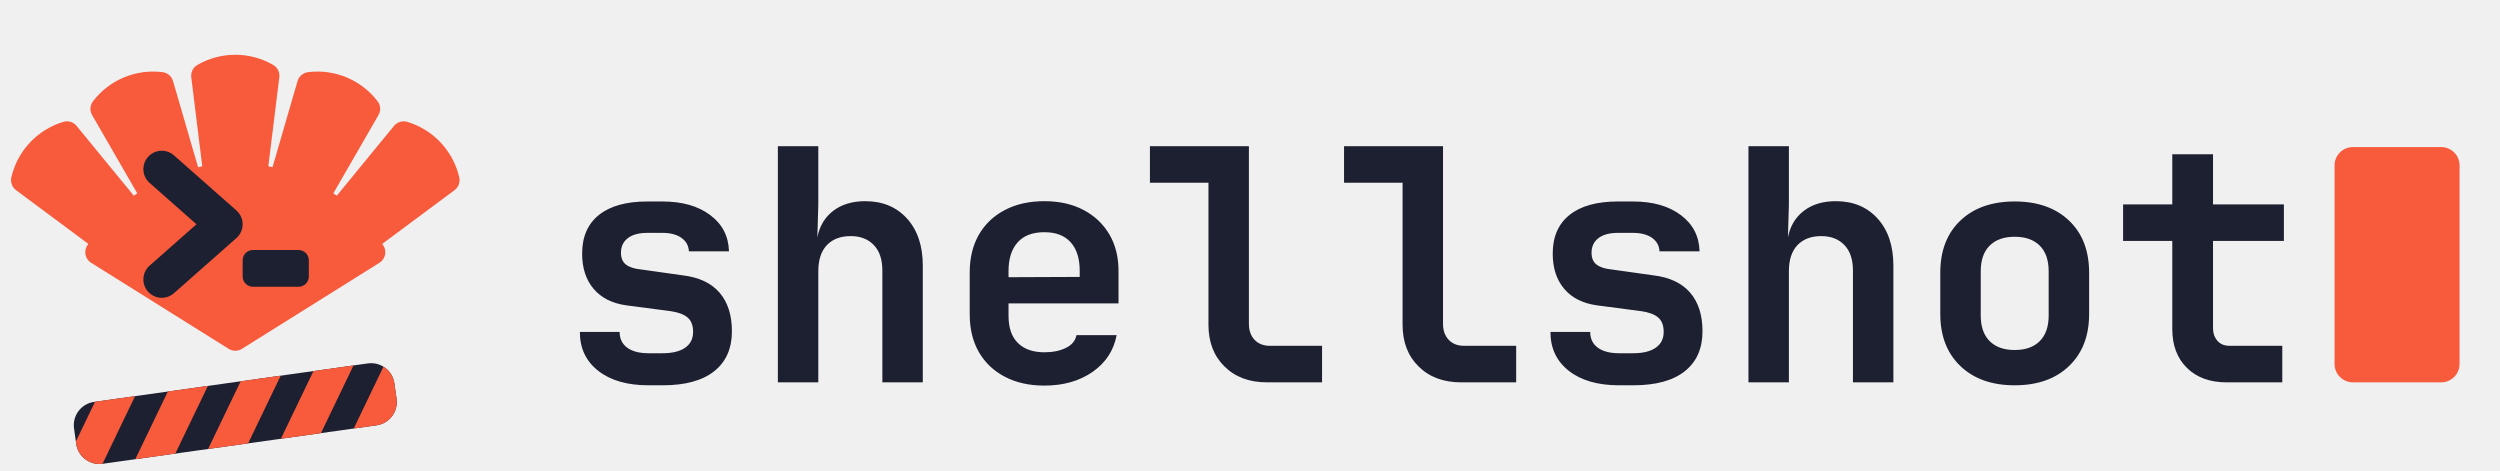
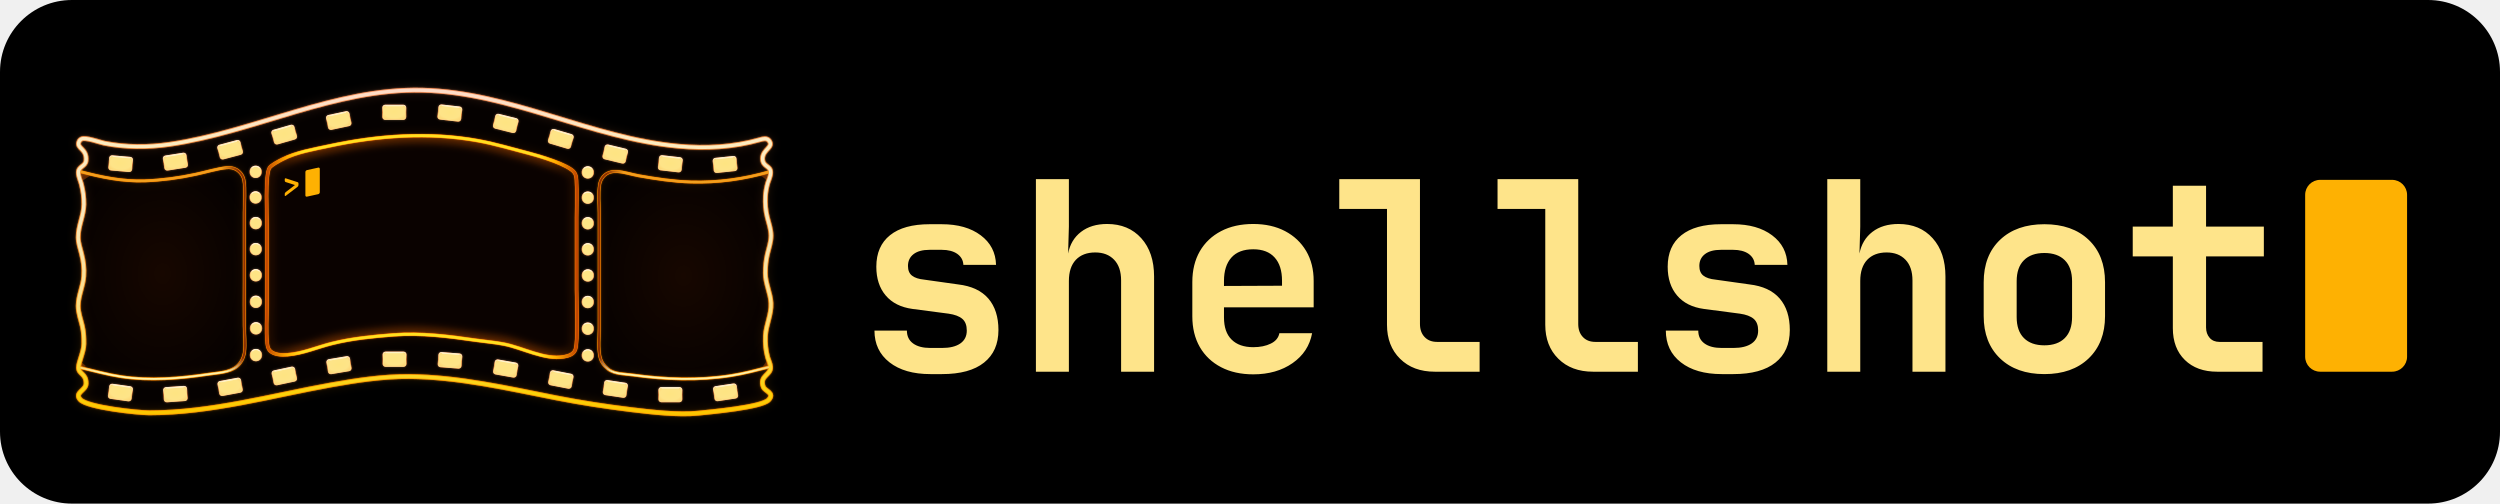
- <svg xmlns="http://www.w3.org/2000/svg" viewBox="0 0 340 64" width="340" height="64" role="img">
-   <path d="M32 46L13.3 34.3A22 22 0 0 1 50.7 34.3ZM17.6 35.2L3.2 24.5A8.6 8.6 0 0 1 9.1 18.2L20.5 32.1ZM23 30.4L14 14.8A8.6 8.6 0 0 1 21.9 11.5L26.9 28.7ZM29.9 28.1L27.7 10.3A8.6 8.6 0 0 1 36.3 10.3L34.1 28.1ZM37.1 28.7L42.1 11.5A8.6 8.6 0 0 1 50 14.8L41 30.4ZM43.5 32.1L54.9 18.2A8.6 8.6 0 0 1 60.8 24.5L46.4 35.2Z" fill="#f85a3c" stroke="#f85a3c" stroke-width="3.4" stroke-linejoin="round" />
-   <path d="M22 23l8.5 7.5-8.5 7.5" fill="none" stroke="#1d2030" stroke-width="5" stroke-linecap="round" stroke-linejoin="round" />
-   <rect x="33" y="34" width="9" height="5" rx="1.4" fill="#1d2030" />
-   <clipPath id="cl">
-     <rect x="10" y="52" width="44" height="8.5" rx="3.2" />
-   </clipPath>
-   <g transform="rotate(-8 32 56.25)">
-     <rect x="10" y="52" width="44" height="8.5" rx="3.2" fill="#1d2030" />
-     <path clip-path="url(#cl)" d="M-3 61.5l7-10.5h5.5l-7 10.5zM7 61.5l7-10.5h5.5l-7 10.5zM17 61.5l7-10.5h5.5l-7 10.5zM27 61.5l7-10.5h5.5l-7 10.5zM37 61.5l7-10.5h5.5l-7 10.5zM47 61.5l7-10.5h5.5l-7 10.5zM57 61.5l7-10.5h5.5l-7 10.5z" fill="#f85a3c" />
+ <svg xmlns="http://www.w3.org/2000/svg" viewBox="-10 -10 417 84" width="417" height="84" role="img">
+   <rect x="-10" y="-10" width="417" height="84" rx="12" fill="#000" />
+   <g transform="translate(-24.90 -8.43) scale(0.09457)">
+     <defs>
+       <filter id="g" x="-8%" y="-12%" width="116%" height="124%" color-interpolation-filters="sRGB">
+         <feGaussianBlur in="SourceGraphic" stdDeviation="8" result="w" />
+         <feComponentTransfer in="w" result="w2">
+           <feFuncA type="linear" slope=".16" />
+         </feComponentTransfer>
+         <feGaussianBlur in="SourceGraphic" stdDeviation="2" result="n" />
+         <feMerge>
+           <feMergeNode in="w2" />
+           <feMergeNode in="n" />
+           <feMergeNode in="SourceGraphic" />
+         </feMerge>
+       </filter>
+       <filter id="fb" x="-30%" y="-30%" width="160%" height="160%">
+         <feGaussianBlur stdDeviation="1.2" />
+       </filter>
+       <filter id="b" x="-20%" y="-20%" width="140%" height="140%">
+         <feGaussianBlur stdDeviation="7" />
+       </filter>
+       <linearGradient id="rim" gradientUnits="userSpaceOnUse" x1="0" y1="140" x2="0" y2="715">
+         <stop offset="0" stop-color="#f6925e" />
+         <stop offset="0.2" stop-color="#ee8a3a" />
+         <stop offset="0.452" stop-color="#f08a2c" />
+         <stop offset="0.626" stop-color="#f28e1c" />
+         <stop offset="0.765" stop-color="#f58f0c" />
+         <stop offset="0.87" stop-color="#f89400" />
+         <stop offset="1" stop-color="#fa9a00" />
+       </linearGradient>
+       <linearGradient id="core" gradientUnits="userSpaceOnUse" x1="0" y1="140" x2="0" y2="715">
+         <stop offset="0" stop-color="#ffdcc8" />
+         <stop offset="0.17" stop-color="#fdecc0" />
+         <stop offset="0.33" stop-color="#f9e8c0" />
+         <stop offset="0.487" stop-color="#f9e4aa" />
+         <stop offset="0.626" stop-color="#fbdf90" />
+         <stop offset="0.748" stop-color="#fcda62" />
+         <stop offset="0.852" stop-color="#fcd630" />
+         <stop offset="0.939" stop-color="#fcd208" />
+         <stop offset="1" stop-color="#fcc400" />
+       </linearGradient>
+       <linearGradient id="sc" gradientUnits="userSpaceOnUse" x1="626" y1="0" x2="1176" y2="0">
+         <stop offset="0" stop-color="#c04400" />
+         <stop offset=".07" stop-color="#ffb000" />
+         <stop offset=".12" stop-color="#ffe020" />
+         <stop offset=".88" stop-color="#ffe020" />
+         <stop offset=".93" stop-color="#ffb000" />
+         <stop offset="1" stop-color="#c04400" />
+       </linearGradient>
+       <linearGradient id="ig" gradientUnits="userSpaceOnUse" x1="626" y1="0" x2="1176" y2="0">
+         <stop offset="0" stop-color="#ff6a00" stop-opacity="0" />
+         <stop offset=".1" stop-color="#ff6a00" />
+         <stop offset=".9" stop-color="#ff6a00" />
+         <stop offset="1" stop-color="#ff6a00" stop-opacity="0" />
+       </linearGradient>
+       <linearGradient id="cb" gradientUnits="userSpaceOnUse" x1="0" y1="615" x2="0" y2="640">
+         <stop offset="0" stop-color="#fff3a8" stop-opacity="0" />
+         <stop offset="1" stop-color="#fff3a8" />
+       </linearGradient>
+       <linearGradient id="sl" gradientUnits="userSpaceOnUse" x1="296" y1="0" x2="592" y2="0">
+         <stop offset="0" stop-color="#f0a020" />
+         <stop offset=".85" stop-color="#f0a020" />
+         <stop offset=".95" stop-color="#8a2f00" />
+       </linearGradient>
+       <linearGradient id="sr" gradientUnits="userSpaceOnUse" x1="1516" y1="0" x2="1212" y2="0">
+         <stop offset="0" stop-color="#f0a020" />
+         <stop offset=".85" stop-color="#f0a020" />
+         <stop offset=".95" stop-color="#8a2f00" />
+       </linearGradient>
+       <radialGradient id="sf" cx=".5" cy=".5" r=".6">
+         <stop offset="0" stop-color="#170700" />
+         <stop offset="1" stop-color="#050100" />
+       </radialGradient>
+       <radialGradient id="hp" cx=".5" cy=".45" r=".62">
+         <stop offset="0" stop-color="#fee482" />
+         <stop offset=".7" stop-color="#fee488" />
+         <stop offset="1" stop-color="#fdd878" />
+       </radialGradient>
+       <linearGradient id="hc" x1="0" y1="0" x2="0" y2="1">
+         <stop offset="0" stop-color="#fffbe0" />
+         <stop offset=".5" stop-color="#fff0a8" stop-opacity=".2" />
+         <stop offset="1" stop-color="#fff0a8" stop-opacity=".8" />
+       </linearGradient>
+       <path id="o" d="M1389.6 712.1C1354.6 715.8 1305.9 710.2 1270.6 705.9C1226.3 700.5 1182.2 693.7 1138.4 685.1C1052.7 668.3 966.8 648.2 879 647.5C833.4 647.2 787.4 654.1 742.6 662.1C636 681.2 530.1 711.5 421 711.5C400.6 711.5 312.1 702.1 299.2 688.3C287.8 676 309.2 672.3 309.4 660C309.8 642 296.4 643.7 296.1 631.9C295.9 622.4 305.3 604.5 305.5 590C305.6 579.3 305.2 569.2 302.8 558.7C300 546.7 295.5 535.5 295.5 523C295.5 504.9 304.1 488.7 305.3 470.8C306.3 456.9 304.8 443.7 301.2 430.3C298.8 420.7 295.6 412 295.5 402C295.3 381.9 305.3 363.8 305.5 344C305.6 331.2 304.2 320 300.9 307.6C299.2 301.2 295.9 294.7 295.8 287.9C295.6 276.9 308.2 277.1 309.3 266.8C311.5 245.2 291.8 245.5 296.9 233.3C297.2 232.7 297.5 232 297.9 231.4C298.8 230.3 299.8 229.3 301.1 228.7C308.3 224.9 332.7 234.2 341.5 236C379 243.5 418.7 243.5 456.5 238C606.7 216.2 747.5 139 902 142.5C1058.4 146.1 1199.4 227.2 1354.2 241.3C1403 245.7 1451 243.2 1498.2 229.7C1503.5 228.2 1510 226.4 1514 231.5C1523.1 243.2 1502.7 246.8 1502.6 263C1502.5 277.8 1516.5 275.3 1516.8 287C1517 293.9 1513.6 299.8 1511.7 306.2C1509.5 313.8 1508 322.2 1507.6 330.1C1507 342.5 1507.9 354.6 1510.9 366.6C1513.6 377.4 1517.4 387.7 1517.5 399C1517.5 410.6 1513.6 420.5 1511.1 431.6C1508.5 442.7 1507.5 453.6 1507.5 465C1507.5 483.5 1516.5 499.9 1517.4 518.1C1518.4 538.2 1508.6 556.2 1507.6 576.1C1507 589 1508.2 601.5 1511.6 613.9C1513.2 619.3 1516.1 624.6 1516.6 630.4C1518 645 1496.3 645.8 1503.8 665.7C1507 673.8 1524.7 676.3 1513.2 688.7C1500.8 702 1410.3 709.9 1389.6 712.1Z" />
+       <path id="s" d="M1152.1 612.7C1118 618.6 1079.3 596.7 1046.2 590.3C1030 587.1 1013.3 585.9 997 583.5C948.6 576.5 900.5 570.3 851.5 574C815.8 576.8 778.4 580.4 743.6 589.1C717.3 595.6 691.9 606.9 664.6 609.1C655 609.9 640.9 609.5 633.6 601.9C630.5 598.6 629.5 593.9 629 589.5C626.5 566.8 628.5 542.8 628.5 520C628.5 474 628.5 428 628.5 382C628.5 363.6 624.9 291.3 632.9 279.4C636.3 274.3 650 267.3 655.8 264.3C680.5 251.7 710.7 246.8 737.5 241C823.6 222.4 913.7 215.7 1000.9 231.6C1031 237.1 1060.3 246 1089.9 253.6C1107.3 258.1 1160.7 273.6 1170.7 287.8C1173.5 291.6 1174 296.6 1174.3 301.2C1175.6 323 1174.5 345.2 1174.5 367C1174.5 409.3 1174.5 451.7 1174.5 494C1174.5 514.5 1177.5 584.9 1172.4 599.9C1169.4 608.4 1160.4 611.2 1152.1 612.7Z" />
+       <path id="l" d="M450.5 651C423.7 652.5 324.7 649.6 306.8 628.8C306.4 628.4 306.2 628 305.9 627.7C299.1 618.2 305.2 605.3 306.6 595.1C310.1 568.6 297.1 544.6 298.3 518.4C299.2 497.6 308 478.2 307.3 457.2C306.6 437.8 297.9 419.5 297.9 400C298 380.7 306.1 362.5 307.5 343.3C308.5 330.1 303.4 318.3 302.8 305.5C302.6 301.3 303.6 297.2 307 294.6C310 292.3 313.8 291.6 317.5 291.8C330.1 292.4 343 297 355.6 298.9C380 302.6 404.4 302.9 428.9 301.4C455.5 299.9 559.6 274 574.7 282.8C581.7 287 586.2 294 587.6 301.9C593.7 336.6 588.5 396.6 588.5 434C588.5 472.3 588.4 510.7 588.5 549C588.5 566.7 590.5 584.9 588.8 602.5C587.9 611 584.8 619.1 579.1 625.6C559.9 647.9 479.6 649.5 450.5 651Z" />
+       <path id="r" d="M1392.5 651C1360.3 652.8 1245.7 651.7 1224.5 629C1218.8 623 1216 615.5 1215.1 607.4C1209.3 556.4 1214.5 492.4 1214.5 440C1214.5 400 1209.4 348.4 1215.3 309.8C1216.5 302.3 1220.1 295.4 1226.4 290.9C1241.7 280.2 1330 301.1 1354.5 303C1393.6 306.1 1433.1 305.2 1471.6 297.1C1481 295.1 1496.4 288.2 1505.2 294.4C1512.4 299.5 1504.3 342.8 1506.8 355.7C1509.5 369.2 1513.8 382.3 1514.3 396.1C1514.9 416.4 1506.5 435.1 1505.7 455.2C1504.8 476.6 1513.2 496.1 1514.2 517.2C1515.4 540.7 1504.9 562.5 1505.3 585.9C1505.5 599.9 1514.8 617.4 1503.6 629.1C1486.3 647.4 1417.3 649.7 1392.5 651Z" />
+       <path id="lo" d="M299 286C336.5 296 373.8 303.7 412.9 302.4C442.9 301.3 473.1 297.3 502.4 290.9C518.6 287.5 541.9 280.5 557.5 279.1C563.3 278.6 569.1 279.4 574.2 282.3C581.1 286.2 586.2 293.1 587.7 300.8C590.7 316.9 588.5 341.1 588.5 358C588.5 398.7 588.5 439.3 588.5 480C588.5 506.3 588.2 532.7 588.5 559C588.7 573.8 590.7 589.6 588.8 604.3C587.5 614.1 582.8 623.4 575.3 629.8C562.6 640.5 541.6 641 525.9 643.4C474.8 651 422.2 655.5 370.8 647.7C346.5 644 322.9 637.2 299 631.7" />
+       <path id="ro" d="M1515 630.5C1492.5 636.2 1470.2 642.2 1447.3 645.8C1390.2 654.9 1330.9 652.8 1273.7 644.8C1259.8 642.8 1241.6 643.5 1230.1 634.4C1222.7 628.4 1217.5 621.4 1215.6 611.9C1212.4 596.3 1214.5 578.8 1214.5 563C1214.5 529.3 1214.5 495.7 1214.5 462C1214.5 427.7 1214.5 393.3 1214.5 359C1214.5 342.7 1212.5 324.9 1215.2 308.7C1216.5 300.8 1221.1 293.7 1228 289.5C1233.3 286.4 1239.7 285.5 1245.7 285.9C1258.6 286.6 1271.4 291.1 1284.1 293.4C1314.5 298.8 1345.2 303.5 1376.1 304.4C1423.9 305.8 1469.1 299.4 1515 286.3" />
+       <filter id="hf" x="-30%" y="-40%" width="160%" height="180%">
+         <feGaussianBlur in="SourceGraphic" stdDeviation="2.5" result="n" />
+         <feComponentTransfer in="n" result="n2">
+           <feFuncA type="linear" slope=".45" />
+         </feComponentTransfer>
+         <feMerge>
+           <feMergeNode in="n2" />
+           <feMergeNode in="SourceGraphic" />
+         </feMerge>
+       </filter>
+       <filter id="nf" x="-20%" y="-5%" width="140%" height="110%">
+         <feGaussianBlur stdDeviation="1.2" />
+       </filter>
+       <mask id="nb" maskUnits="userSpaceOnUse" x="0" y="0" width="1810" height="869">
+         <rect width="1810" height="869" fill="#fff" />
+         <g fill="#000" filter="url(#nf)">
+           <rect x="593" y="272" width="29" height="358" />
+           <rect x="1180" y="272" width="28" height="358" />
+         </g>
+       </mask>
+       <clipPath id="cs">
+         <use href="#s" />
+       </clipPath>
+       <g id="H">
+         <rect x="-21.2" y="-13.4" width="42.3" height="26.8" rx="5.3" fill="#d94a0a" />
+         <rect x="-20.4" y="-12.6" width="40.7" height="25.2" rx="4.5" fill="url(#hp)" stroke="url(#hc)" stroke-width="1.4" />
+         <path d="M-15-11.4H15" stroke="#fffbe4" stroke-opacity=".85" stroke-width="1.2" stroke-linecap="round" />
+       </g>
+       <g id="D">
+         <circle r="10.9" fill="#d94a0a" />
+         <circle r="10.1" fill="url(#hp)" stroke="url(#hc)" stroke-width="1.4" />
+         <path d="M-6.2-7.2A9.4 9.4 0 0 1 6.2-7.2" fill="none" stroke="#fffbe4" stroke-opacity=".85" stroke-width="1.3" stroke-linecap="round" />
+       </g>
+     </defs>
+     <use href="#o" fill="#050100" />
+     <use href="#l" fill="url(#sf)" />
+     <use href="#r" fill="url(#sf)" />
+     <use href="#s" fill="#0a0200" />
+     <g fill="#5a2000" filter="url(#fb)">
+       <path d="M300 288L316 293.5L304 301.5Z" />
+       <path d="M300 621L309 629L300 636Z" />
+       <path d="M1512 287L1500 293.5L1509 300.5Z" />
+       <path d="M1512 619L1508 622.5L1502.5 630.6L1512.5 630.5Z" />
+     </g>
+     <use href="#s" fill="none" stroke="url(#ig)" stroke-width="26" opacity=".28" clip-path="url(#cs)" filter="url(#b)" />
+     <g mask="url(#nb)">
+       <g filter="url(#g)" fill="none" stroke-width="8.5">
+         <use href="#s" stroke="#ff7a00" stroke-width="6" />
+         <use href="#lo" stroke="#ff8a00" stroke-width="5" />
+         <use href="#ro" stroke="#ff8a00" stroke-width="5" />
+         <use href="#o" stroke="url(#rim)" />
+       </g>
+     </g>
+     <g fill="none">
+       <use href="#s" stroke="url(#sc)" stroke-width="5" />
+       <use href="#lo" stroke="url(#sl)" stroke-width="3.6" />
+       <use href="#ro" stroke="url(#sr)" stroke-width="3.6" />
+       <use href="#lo" stroke="url(#cb)" stroke-width="3.2" />
+       <use href="#ro" stroke="url(#cb)" stroke-width="3.2" />
+       <use href="#o" stroke="url(#core)" stroke-width="6" />
+     </g>
+     <g filter="url(#hf)">
+       <use href="#H" transform="translate(370.4 272.1) rotate(5)" />
+       <use href="#H" transform="translate(467 268.5) rotate(-9)" />
+       <use href="#H" transform="translate(563.5 247.5) rotate(-15)" />
+       <use href="#H" transform="translate(658.9 220.8) rotate(-16)" />
+       <use href="#H" transform="translate(755.1 196) rotate(-12)" />
+       <use href="#H" transform="translate(853 181.5) rotate(0)" />
+       <use href="#H" transform="translate(951 182.8) rotate(6.5)" />
+       <use href="#H" transform="translate(1049.6 201.1) rotate(14)" />
+       <use href="#H" transform="translate(1146.7 228.4) rotate(16.5)" />
+       <use href="#H" transform="translate(1242.7 255.1) rotate(13.5)" />
+       <use href="#H" transform="translate(1339.9 272.3) rotate(6.5)" />
+       <use href="#H" transform="translate(1436.5 273.5) rotate(-6)" />
+       <use href="#H" transform="translate(370 675.8) rotate(8)" />
+       <use href="#H" transform="translate(467 678.5) rotate(-4)" />
+       <use href="#H" transform="translate(563.5 665.7) rotate(-10.5)" />
+       <use href="#H" transform="translate(659.1 646.5) rotate(-12)" />
+       <use href="#H" transform="translate(755.5 627.5) rotate(-9.5)" />
+       <use href="#H" transform="translate(853.5 617) rotate(0)" />
+       <use href="#H" transform="translate(951.3 619) rotate(4.5)" />
+       <use href="#H" transform="translate(1049.5 633.4) rotate(10)" />
+       <use href="#H" transform="translate(1146.8 652.8) rotate(11)" />
+       <use href="#H" transform="translate(1242.9 669.4) rotate(8.5)" />
+       <use href="#H" transform="translate(1340 679.5) rotate(0)" />
+       <use href="#H" transform="translate(1437.4 675.4) rotate(-8.5)" />
+       <use href="#D" x="608.5" y="286.5" />
+       <use href="#D" x="608.4" y="331.6" />
+       <use href="#D" x="608.7" y="376.9" />
+       <use href="#D" x="608.7" y="422.8" />
+       <use href="#D" x="608.8" y="468.9" />
+       <use href="#D" x="608.9" y="515.7" />
+       <use href="#D" x="609.1" y="562.5" />
+       <use href="#D" x="609" y="609.7" />
+       <use href="#D" x="1194.3" y="287.5" />
+       <use href="#D" x="1194.3" y="332" />
+       <use href="#D" x="1194.3" y="377.2" />
+       <use href="#D" x="1194.3" y="423.1" />
+       <use href="#D" x="1194.4" y="469.2" />
+       <use href="#D" x="1194.3" y="516.1" />
+       <use href="#D" x="1194.3" y="563.1" />
+       <use href="#D" x="1194.3" y="610.2" />
+     </g>
+     <g transform="matrix(1 -0.22 0 1 0 154.1)" fill="#feb102" stroke="#120400" stroke-opacity=".55" stroke-width="2.4" paint-order="stroke">
+       <path d="M659.8 290.7Q659.8 288.5 661.8 289.5L682.2 300.6Q684 301.5 684 303.5L684 306.1Q684 308.1 682.2 309L661.8 320.1Q659.8 321.1 659.8 318.9L659.8 316.7Q659.8 314.5 661.8 313.5L677.3 305.1Q677.9 304.8 677.3 304.5L661.8 296.1Q659.8 295.1 659.8 292.9Z" />
+       <rect x="696.2" y="283.1" width="25.4" height="46.8" rx="2.8" />
+     </g>
  </g>
-   <g transform="translate(76 52)">
-     <path d="M12.19 0.4Q7.88 0.4 5.37 -1.56Q2.86 -3.52 2.86 -6.86H8.27Q8.27 -5.46 9.31 -4.71Q10.34 -3.96 12.19 -3.96H14.12Q16.1 -3.96 17.18 -4.71Q18.26 -5.46 18.26 -6.86Q18.26 -8.18 17.51 -8.82Q16.76 -9.46 15.22 -9.68L9.2 -10.47Q6.29 -10.87 4.73 -12.72Q3.17 -14.56 3.17 -17.51Q3.17 -20.94 5.46 -22.77Q7.74 -24.6 12.06 -24.6H14.08Q18.13 -24.6 20.59 -22.75Q23.06 -20.9 23.14 -17.82H17.69Q17.64 -18.96 16.68 -19.65Q15.71 -20.33 14.08 -20.33H12.06Q10.3 -20.33 9.37 -19.6Q8.45 -18.88 8.45 -17.64Q8.45 -16.54 9.13 -16.02Q9.81 -15.49 11.13 -15.36L16.81 -14.56Q20.15 -14.17 21.85 -12.21Q23.54 -10.25 23.54 -6.95Q23.54 -3.43 21.14 -1.52Q18.74 0.4 14.12 0.4ZM29.79 0V-32.12H35.29V-24.2L35.16 -19.71Q35.6 -22 37.31 -23.32Q39.03 -24.64 41.67 -24.64Q45.23 -24.64 47.37 -22.26Q49.5 -19.89 49.5 -15.88V0H44V-15.22Q44 -17.47 42.83 -18.68Q41.67 -19.89 39.69 -19.89Q37.62 -19.89 36.45 -18.66Q35.29 -17.42 35.29 -15.14V0ZM66.04 0.44Q62.96 0.44 60.68 -0.75Q58.39 -1.94 57.13 -4.11Q55.88 -6.29 55.88 -9.24V-14.96Q55.88 -17.91 57.13 -20.09Q58.39 -22.26 60.68 -23.45Q62.96 -24.64 66.04 -24.64Q69.08 -24.64 71.35 -23.45Q73.61 -22.26 74.87 -20.13Q76.12 -18 76.12 -15.14V-10.74H61.16V-9.06Q61.16 -6.6 62.44 -5.35Q63.71 -4.09 66.04 -4.09Q67.76 -4.09 68.97 -4.69Q70.18 -5.28 70.4 -6.42H75.86Q75.28 -3.3 72.6 -1.43Q69.92 0.44 66.04 0.44ZM61.16 -15.14V-14.3L70.84 -14.34V-15.18Q70.84 -17.69 69.61 -19.05Q68.38 -20.42 66.04 -20.42Q63.62 -20.42 62.39 -19.03Q61.16 -17.64 61.16 -15.14ZM96.32 0Q92.71 0 90.53 -2.16Q88.35 -4.31 88.35 -7.83V-27.15H80.39V-32.12H93.85V-7.96Q93.85 -6.6 94.62 -5.79Q95.39 -4.97 96.71 -4.97H103.8V0ZM122.72 0Q119.11 0 116.93 -2.16Q114.75 -4.31 114.75 -7.83V-27.15H106.79V-32.12H120.25V-7.96Q120.25 -6.6 121.02 -5.79Q121.79 -4.97 123.11 -4.97H130.2V0ZM144.19 0.4Q139.88 0.4 137.37 -1.56Q134.86 -3.52 134.86 -6.86H140.27Q140.27 -5.46 141.31 -4.71Q142.34 -3.96 144.19 -3.96H146.12Q148.1 -3.96 149.18 -4.71Q150.26 -5.46 150.26 -6.86Q150.26 -8.18 149.51 -8.82Q148.76 -9.46 147.22 -9.68L141.2 -10.47Q138.29 -10.87 136.73 -12.72Q135.17 -14.56 135.17 -17.51Q135.17 -20.94 137.46 -22.77Q139.74 -24.6 144.06 -24.6H146.08Q150.13 -24.6 152.59 -22.75Q155.06 -20.9 155.14 -17.82H149.69Q149.64 -18.96 148.68 -19.65Q147.71 -20.33 146.08 -20.33H144.06Q142.3 -20.33 141.37 -19.6Q140.45 -18.88 140.45 -17.64Q140.45 -16.54 141.13 -16.02Q141.81 -15.49 143.13 -15.36L148.81 -14.56Q152.15 -14.17 153.85 -12.21Q155.54 -10.25 155.54 -6.95Q155.54 -3.43 153.14 -1.52Q150.74 0.4 146.12 0.4ZM161.79 0V-32.12H167.29V-24.2L167.16 -19.71Q167.6 -22 169.31 -23.32Q171.03 -24.64 173.67 -24.64Q177.23 -24.64 179.37 -22.26Q181.5 -19.89 181.5 -15.88V0H176V-15.22Q176 -17.47 174.83 -18.68Q173.67 -19.89 171.69 -19.89Q169.62 -19.89 168.45 -18.66Q167.29 -17.42 167.29 -15.14V0ZM198 0.4Q193.34 0.4 190.61 -2.22Q187.88 -4.84 187.88 -9.28V-14.92Q187.88 -19.4 190.61 -22Q193.34 -24.6 198 -24.6Q202.66 -24.6 205.39 -22Q208.12 -19.4 208.12 -14.92V-9.28Q208.12 -4.84 205.39 -2.22Q202.66 0.4 198 0.4ZM198 -4.4Q200.2 -4.4 201.41 -5.61Q202.62 -6.82 202.62 -9.11V-15.09Q202.62 -17.38 201.41 -18.59Q200.2 -19.8 198 -19.8Q195.8 -19.8 194.59 -18.59Q193.38 -17.38 193.38 -15.09V-9.11Q193.38 -6.82 194.59 -5.61Q195.8 -4.4 198 -4.4ZM226.82 0Q223.43 0 221.43 -1.96Q219.43 -3.92 219.43 -7.26V-19.23H212.74V-24.2H219.43V-31.02H224.97V-24.2H234.61V-19.23H224.97V-7.39Q224.97 -6.34 225.57 -5.65Q226.16 -4.97 227.22 -4.97H234.39V0Z" fill="#1d2030" />
-     <rect x="241.5" y="-32" width="17" height="32" rx="2.5" fill="#f85a3c" />
+   <g transform="translate(133 52)">
+     <path d="M12.19 0.4Q7.88 0.4 5.37 -1.56Q2.86 -3.52 2.86 -6.86H8.27Q8.27 -5.46 9.31 -4.71Q10.34 -3.96 12.19 -3.96H14.12Q16.1 -3.96 17.18 -4.71Q18.26 -5.46 18.26 -6.86Q18.26 -8.18 17.51 -8.82Q16.76 -9.46 15.22 -9.68L9.2 -10.47Q6.29 -10.87 4.73 -12.72Q3.17 -14.56 3.17 -17.51Q3.17 -20.94 5.46 -22.77Q7.74 -24.6 12.06 -24.6H14.08Q18.13 -24.6 20.59 -22.75Q23.06 -20.9 23.14 -17.82H17.69Q17.64 -18.96 16.68 -19.65Q15.71 -20.33 14.08 -20.33H12.06Q10.3 -20.33 9.37 -19.6Q8.45 -18.88 8.45 -17.64Q8.45 -16.54 9.13 -16.02Q9.81 -15.49 11.13 -15.36L16.81 -14.56Q20.15 -14.17 21.85 -12.21Q23.54 -10.25 23.54 -6.95Q23.54 -3.43 21.14 -1.52Q18.74 0.4 14.12 0.4ZM29.79 0V-32.12H35.29V-24.2L35.16 -19.71Q35.6 -22 37.31 -23.32Q39.03 -24.64 41.67 -24.64Q45.23 -24.64 47.37 -22.26Q49.5 -19.89 49.5 -15.88V0H44V-15.22Q44 -17.47 42.83 -18.68Q41.67 -19.89 39.69 -19.89Q37.62 -19.89 36.45 -18.66Q35.29 -17.42 35.29 -15.14V0ZM66.04 0.44Q62.96 0.44 60.68 -0.75Q58.39 -1.94 57.13 -4.11Q55.88 -6.29 55.88 -9.24V-14.96Q55.88 -17.91 57.13 -20.09Q58.39 -22.26 60.68 -23.45Q62.96 -24.64 66.04 -24.64Q69.08 -24.64 71.35 -23.45Q73.61 -22.26 74.87 -20.13Q76.12 -18 76.12 -15.14V-10.74H61.16V-9.06Q61.16 -6.6 62.44 -5.35Q63.71 -4.09 66.04 -4.09Q67.76 -4.09 68.97 -4.69Q70.18 -5.28 70.4 -6.42H75.86Q75.28 -3.3 72.6 -1.43Q69.92 0.44 66.04 0.44ZM61.16 -15.14V-14.3L70.84 -14.34V-15.18Q70.84 -17.69 69.61 -19.05Q68.38 -20.42 66.04 -20.42Q63.62 -20.42 62.39 -19.03Q61.16 -17.64 61.16 -15.14ZM96.32 0Q92.71 0 90.53 -2.16Q88.35 -4.31 88.35 -7.83V-27.15H80.39V-32.12H93.85V-7.96Q93.85 -6.6 94.62 -5.79Q95.39 -4.97 96.71 -4.97H103.8V0ZM122.72 0Q119.11 0 116.93 -2.16Q114.75 -4.31 114.75 -7.83V-27.15H106.79V-32.12H120.25V-7.96Q120.25 -6.6 121.02 -5.79Q121.79 -4.97 123.11 -4.97H130.2V0ZM144.19 0.4Q139.88 0.4 137.37 -1.56Q134.86 -3.52 134.86 -6.86H140.27Q140.27 -5.46 141.31 -4.71Q142.34 -3.96 144.19 -3.96H146.12Q148.1 -3.96 149.18 -4.71Q150.26 -5.46 150.26 -6.86Q150.26 -8.18 149.51 -8.82Q148.76 -9.46 147.22 -9.68L141.2 -10.47Q138.29 -10.87 136.73 -12.72Q135.17 -14.56 135.17 -17.51Q135.17 -20.94 137.46 -22.77Q139.74 -24.6 144.06 -24.6H146.08Q150.13 -24.6 152.59 -22.75Q155.06 -20.9 155.14 -17.82H149.69Q149.64 -18.96 148.68 -19.65Q147.71 -20.33 146.08 -20.33H144.06Q142.3 -20.33 141.37 -19.6Q140.45 -18.88 140.45 -17.64Q140.45 -16.54 141.13 -16.02Q141.81 -15.49 143.13 -15.36L148.81 -14.56Q152.15 -14.17 153.85 -12.21Q155.54 -10.25 155.54 -6.95Q155.54 -3.43 153.14 -1.52Q150.74 0.4 146.12 0.4ZM161.79 0V-32.12H167.29V-24.2L167.16 -19.71Q167.6 -22 169.31 -23.32Q171.03 -24.64 173.67 -24.64Q177.23 -24.64 179.37 -22.26Q181.5 -19.89 181.5 -15.88V0H176V-15.22Q176 -17.47 174.83 -18.68Q173.67 -19.89 171.69 -19.89Q169.62 -19.89 168.45 -18.66Q167.29 -17.42 167.29 -15.14V0ZM198 0.4Q193.34 0.4 190.61 -2.22Q187.88 -4.84 187.88 -9.28V-14.92Q187.88 -19.4 190.61 -22Q193.34 -24.6 198 -24.6Q202.66 -24.6 205.39 -22Q208.12 -19.4 208.12 -14.92V-9.28Q208.12 -4.84 205.39 -2.22Q202.66 0.4 198 0.4ZM198 -4.4Q200.2 -4.4 201.41 -5.61Q202.62 -6.82 202.62 -9.11V-15.09Q202.62 -17.38 201.41 -18.59Q200.2 -19.8 198 -19.8Q195.8 -19.8 194.59 -18.59Q193.38 -17.38 193.38 -15.09V-9.11Q193.38 -6.82 194.59 -5.61Q195.8 -4.4 198 -4.4ZM226.82 0Q223.43 0 221.43 -1.96Q219.43 -3.92 219.43 -7.26V-19.23H212.74V-24.2H219.43V-31.02H224.97V-24.2H234.61V-19.23H224.97V-7.39Q224.97 -6.34 225.57 -5.65Q226.16 -4.97 227.22 -4.97H234.39V0Z" fill="#fee48a" />
+     <rect x="241.5" y="-32" width="17" height="32" rx="2.5" fill="#feb102" />
  </g>
</svg>
